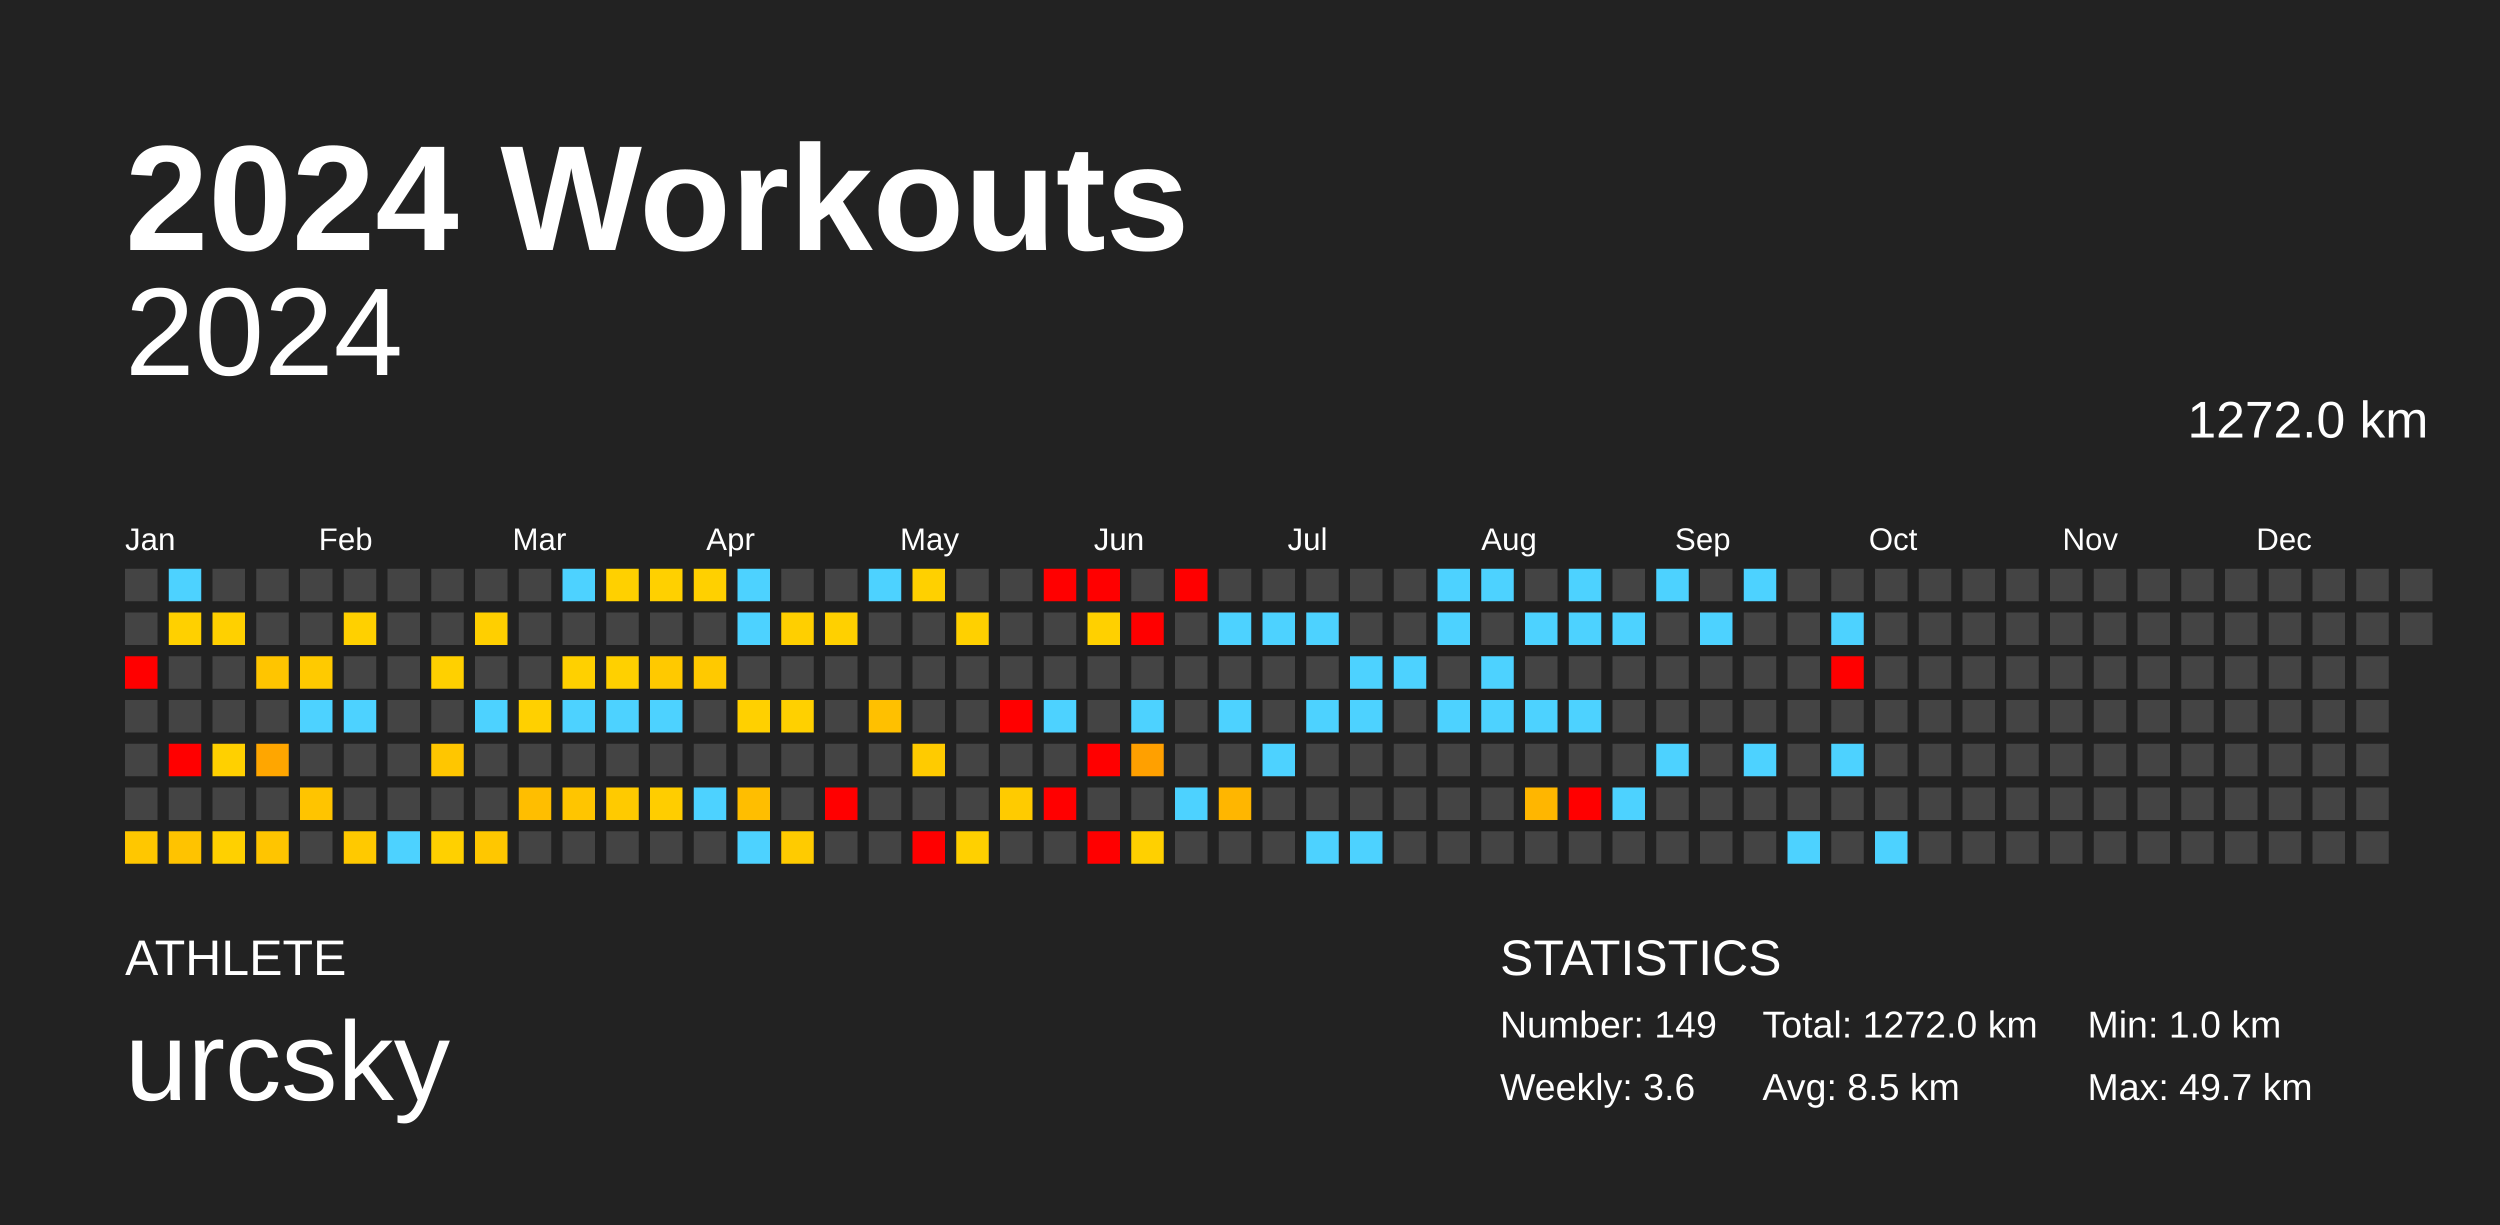
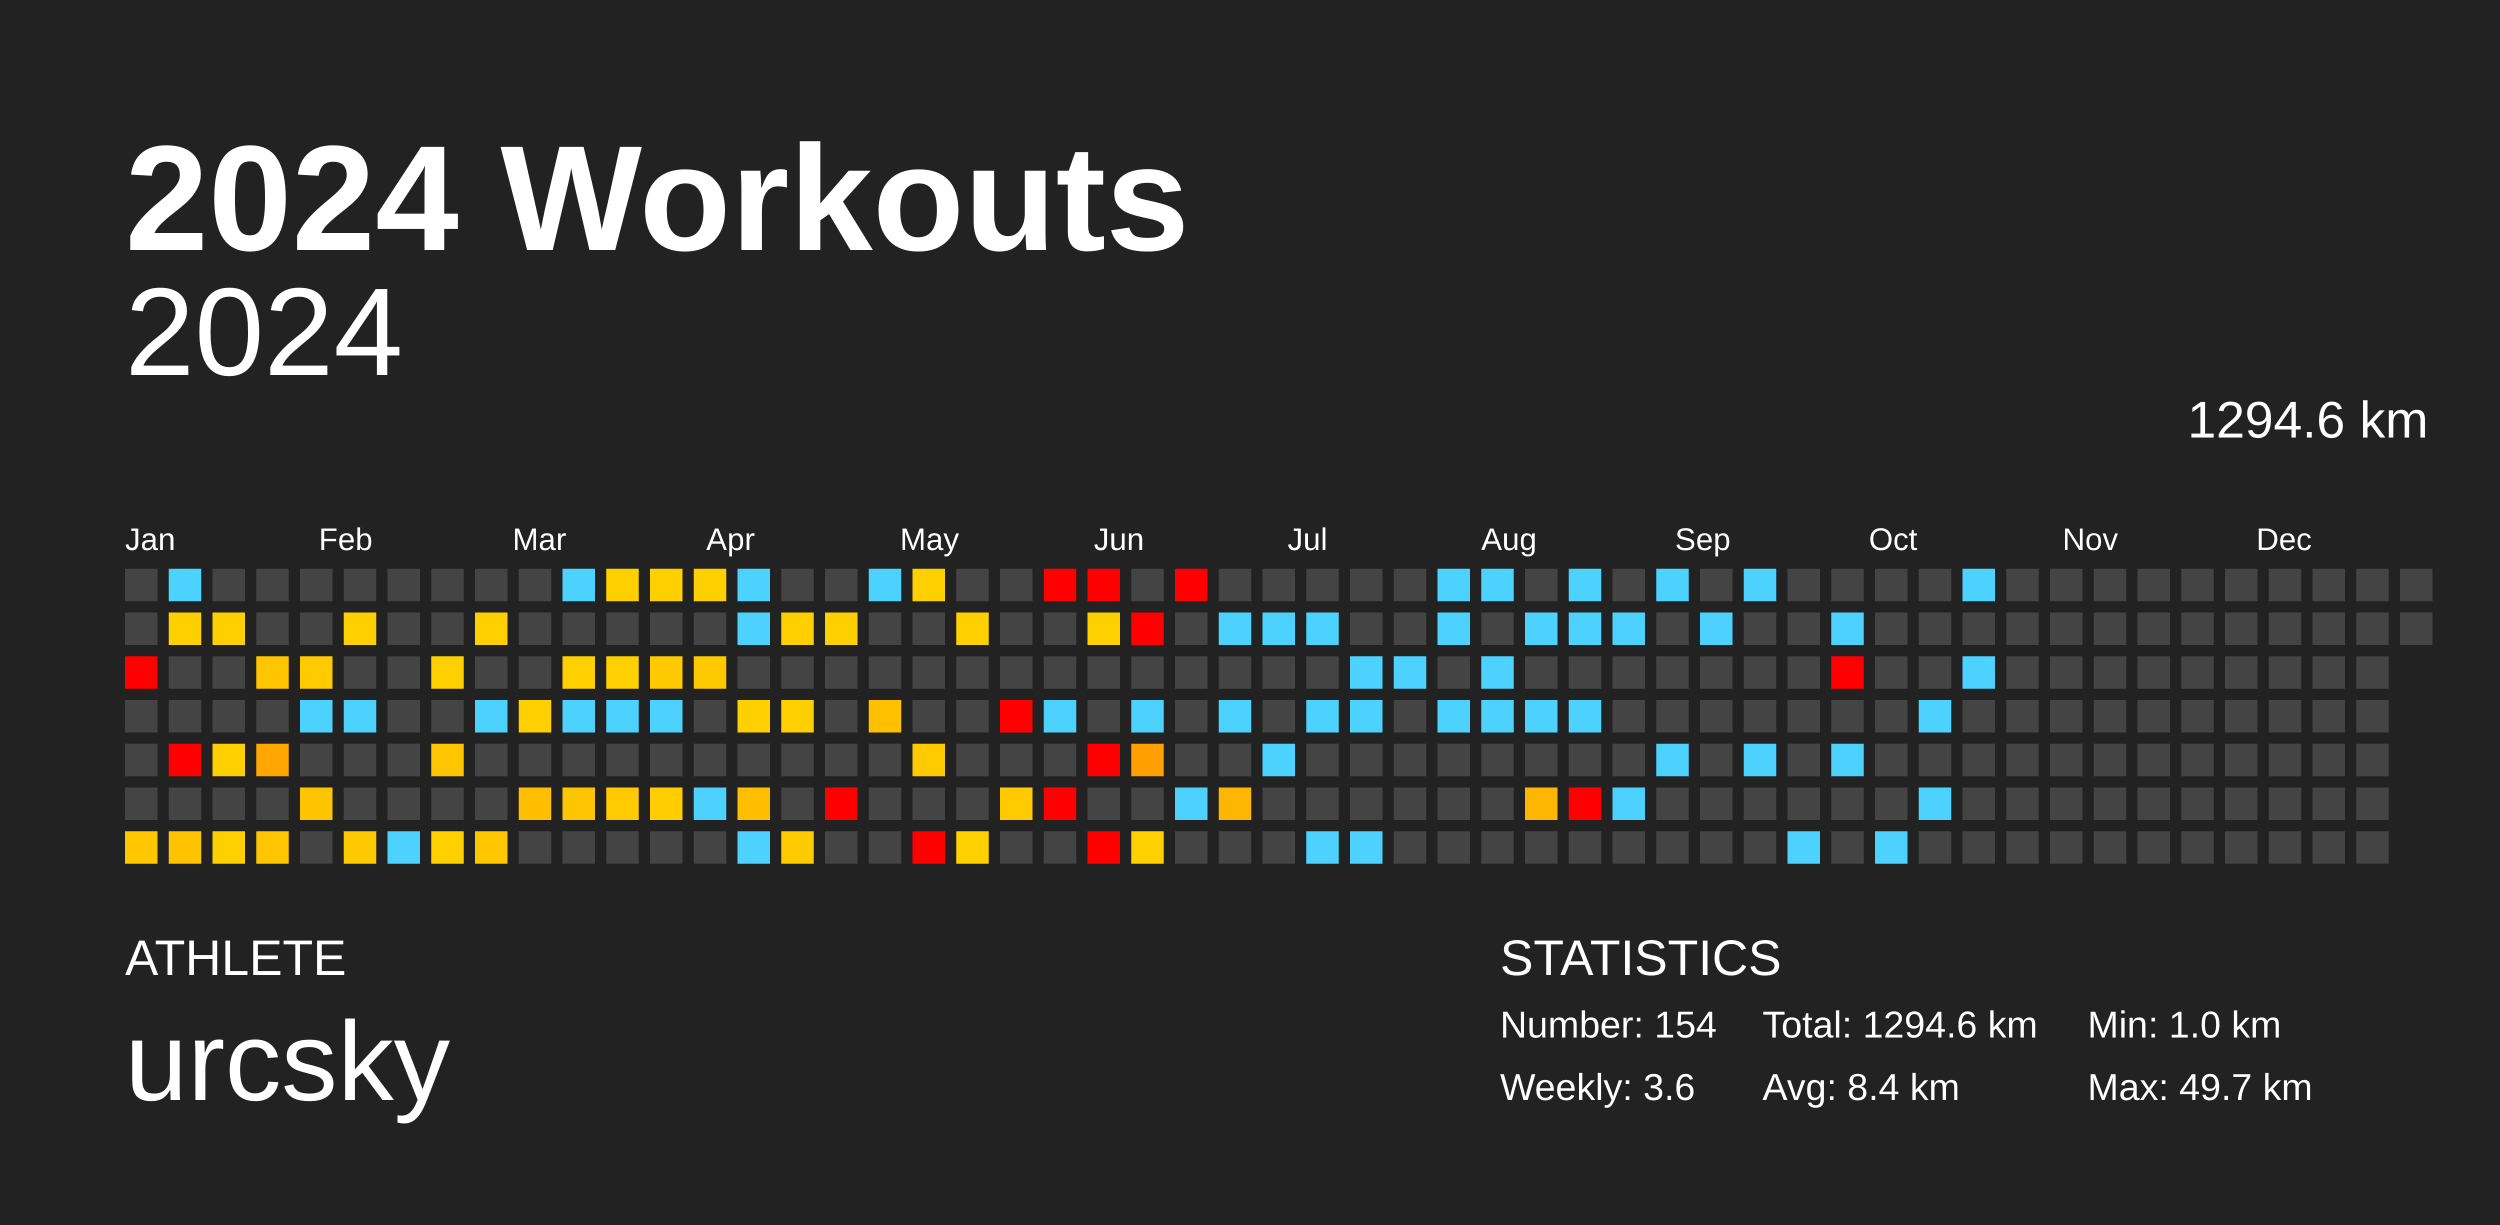
<svg xmlns="http://www.w3.org/2000/svg" baseProfile="full" height="98mm" version="1.1" viewBox="0,0,200,98" width="200mm">
  <defs />
  <rect fill="#222222" height="98" width="200" x="0" y="0" />
  <text fill="#FFFFFF" style="font-size:12px; font-family:Arial; font-weight:bold;" x="10" y="20">2024 Workouts</text>
  <text fill="#FFFFFF" style="font-size:4px; font-family:Arial" x="10" y="78">ATHLETE</text>
  <text fill="#FFFFFF" style="font-size:9px; font-family:Arial" x="10" y="88">urcsky</text>
  <text fill="#FFFFFF" style="font-size:4px; font-family:Arial" x="120" y="78">STATISTICS</text>
-   <text fill="#FFFFFF" style="font-size:3px; font-family:Arial" x="120" y="83">Number: 149</text>
+   <text fill="#FFFFFF" style="font-size:3px; font-family:Arial" x="120" y="83">Number: 154</text>
  <text fill="#FFFFFF" style="font-size:3px; font-family:Arial" x="120" y="88">Weekly: 3.6</text>
-   <text fill="#FFFFFF" style="font-size:3px; font-family:Arial" x="141" y="83">Total: 1272.0 km</text>
-   <text fill="#FFFFFF" style="font-size:3px; font-family:Arial" x="141" y="88">Avg: 8.5 km</text>
+   <text fill="#FFFFFF" style="font-size:3px; font-family:Arial" x="141" y="83">Total: 1294.6 km</text>
+   <text fill="#FFFFFF" style="font-size:3px; font-family:Arial" x="141" y="88">Avg: 8.4 km</text>
  <text fill="#FFFFFF" style="font-size:3px; font-family:Arial" x="167" y="83">Min: 1.0 km</text>
  <text fill="#FFFFFF" style="font-size:3px; font-family:Arial" x="167" y="88">Max: 49.7 km</text>
  <text alignment-baseline="hanging" fill="#FFFFFF" style="font-size:10.0px; font-family:Arial;" x="10" y="30">2024</text>
-   <text alignment-baseline="hanging" fill="#FFFFFF" style="font-size:4.125px; font-family:Arial;" x="175" y="35">1272.0 km</text>
+   <text alignment-baseline="hanging" fill="#FFFFFF" style="font-size:4.125px; font-family:Arial;" x="175" y="35">1294.6 km</text>
  <text fill="#FFFFFF" style="font-size:2.5px; font-family:Arial" x="10.0" y="44">Jan</text>
  <text fill="#FFFFFF" style="font-size:2.5px; font-family:Arial" x="25.5" y="44">Feb</text>
  <text fill="#FFFFFF" style="font-size:2.5px; font-family:Arial" x="41.0" y="44">Mar</text>
  <text fill="#FFFFFF" style="font-size:2.5px; font-family:Arial" x="56.5" y="44">Apr</text>
  <text fill="#FFFFFF" style="font-size:2.5px; font-family:Arial" x="72.0" y="44">May</text>
  <text fill="#FFFFFF" style="font-size:2.5px; font-family:Arial" x="87.5" y="44">Jun</text>
  <text fill="#FFFFFF" style="font-size:2.5px; font-family:Arial" x="103.0" y="44">Jul</text>
  <text fill="#FFFFFF" style="font-size:2.5px; font-family:Arial" x="118.5" y="44">Aug</text>
  <text fill="#FFFFFF" style="font-size:2.5px; font-family:Arial" x="134.0" y="44">Sep</text>
  <text fill="#FFFFFF" style="font-size:2.5px; font-family:Arial" x="149.5" y="44">Oct</text>
  <text fill="#FFFFFF" style="font-size:2.5px; font-family:Arial" x="165.0" y="44">Nov</text>
  <text fill="#FFFFFF" style="font-size:2.5px; font-family:Arial" x="180.5" y="44">Dec</text>
  <rect fill="#444444" height="2.6" width="2.6" x="10.0" y="45.5" />
  <rect fill="#444444" height="2.6" width="2.6" x="10.0" y="49.0" />
  <rect fill="red" height="2.6" width="2.6" x="10.0" y="52.5" />
  <rect fill="#444444" height="2.6" width="2.6" x="10.0" y="56.0" />
  <rect fill="#444444" height="2.6" width="2.6" x="10.0" y="59.5" />
  <rect fill="#444444" height="2.6" width="2.6" x="10.0" y="63.0" />
  <rect fill="#ffc700" height="2.6" width="2.6" x="10.0" y="66.5" />
  <rect fill="#4dd2ff" height="2.6" width="2.6" x="13.5" y="45.5" />
  <rect fill="#ffd000" height="2.6" width="2.6" x="13.5" y="49.0" />
  <rect fill="#444444" height="2.6" width="2.6" x="13.5" y="52.5" />
  <rect fill="#444444" height="2.6" width="2.6" x="13.5" y="56.0" />
  <rect fill="red" height="2.6" width="2.6" x="13.5" y="59.5" />
  <rect fill="#444444" height="2.6" width="2.6" x="13.5" y="63.0" />
  <rect fill="#ffc300" height="2.6" width="2.6" x="13.5" y="66.5" />
  <rect fill="#444444" height="2.6" width="2.6" x="17.0" y="45.5" />
  <rect fill="#ffd000" height="2.6" width="2.6" x="17.0" y="49.0" />
  <rect fill="#444444" height="2.6" width="2.6" x="17.0" y="52.5" />
  <rect fill="#444444" height="2.6" width="2.6" x="17.0" y="56.0" />
  <rect fill="#ffd000" height="2.6" width="2.6" x="17.0" y="59.5" />
  <rect fill="#444444" height="2.6" width="2.6" x="17.0" y="63.0" />
  <rect fill="#ffd000" height="2.6" width="2.6" x="17.0" y="66.5" />
  <rect fill="#444444" height="2.6" width="2.6" x="20.5" y="45.5" />
  <rect fill="#444444" height="2.6" width="2.6" x="20.5" y="49.0" />
  <rect fill="#ffc500" height="2.6" width="2.6" x="20.5" y="52.5" />
  <rect fill="#444444" height="2.6" width="2.6" x="20.5" y="56.0" />
  <rect fill="#ffa600" height="2.6" width="2.6" x="20.5" y="59.5" />
  <rect fill="#444444" height="2.6" width="2.6" x="20.5" y="63.0" />
  <rect fill="#ffc500" height="2.6" width="2.6" x="20.5" y="66.5" />
  <rect fill="#444444" height="2.6" width="2.6" x="24.0" y="45.5" />
  <rect fill="#444444" height="2.6" width="2.6" x="24.0" y="49.0" />
  <rect fill="#ffca00" height="2.6" width="2.6" x="24.0" y="52.5" />
  <rect fill="#4dd2ff" height="2.6" width="2.6" x="24.0" y="56.0" />
  <rect fill="#444444" height="2.6" width="2.6" x="24.0" y="59.5" />
  <rect fill="#ffc400" height="2.6" width="2.6" x="24.0" y="63.0" />
  <rect fill="#444444" height="2.6" width="2.6" x="24.0" y="66.5" />
  <rect fill="#444444" height="2.6" width="2.6" x="27.5" y="45.5" />
  <rect fill="#ffd000" height="2.6" width="2.6" x="27.5" y="49.0" />
  <rect fill="#444444" height="2.6" width="2.6" x="27.5" y="52.5" />
  <rect fill="#4dd2ff" height="2.6" width="2.6" x="27.5" y="56.0" />
  <rect fill="#444444" height="2.6" width="2.6" x="27.5" y="59.5" />
  <rect fill="#444444" height="2.6" width="2.6" x="27.5" y="63.0" />
  <rect fill="#ffc900" height="2.6" width="2.6" x="27.5" y="66.5" />
  <rect fill="#444444" height="2.6" width="2.6" x="31.0" y="45.5" />
  <rect fill="#444444" height="2.6" width="2.6" x="31.0" y="49.0" />
  <rect fill="#444444" height="2.6" width="2.6" x="31.0" y="52.5" />
  <rect fill="#444444" height="2.6" width="2.6" x="31.0" y="56.0" />
  <rect fill="#444444" height="2.6" width="2.6" x="31.0" y="59.5" />
  <rect fill="#444444" height="2.6" width="2.6" x="31.0" y="63.0" />
  <rect fill="#4dd2ff" height="2.6" width="2.6" x="31.0" y="66.5" />
  <rect fill="#444444" height="2.6" width="2.6" x="34.5" y="45.5" />
  <rect fill="#444444" height="2.6" width="2.6" x="34.5" y="49.0" />
  <rect fill="#ffd000" height="2.6" width="2.6" x="34.5" y="52.5" />
  <rect fill="#444444" height="2.6" width="2.6" x="34.5" y="56.0" />
  <rect fill="#ffc600" height="2.6" width="2.6" x="34.5" y="59.5" />
  <rect fill="#444444" height="2.6" width="2.6" x="34.5" y="63.0" />
  <rect fill="#ffd000" height="2.6" width="2.6" x="34.5" y="66.5" />
  <rect fill="#444444" height="2.6" width="2.6" x="38.0" y="45.5" />
  <rect fill="#ffcf00" height="2.6" width="2.6" x="38.0" y="49.0" />
  <rect fill="#444444" height="2.6" width="2.6" x="38.0" y="52.5" />
  <rect fill="#4dd2ff" height="2.6" width="2.6" x="38.0" y="56.0" />
  <rect fill="#444444" height="2.6" width="2.6" x="38.0" y="59.5" />
  <rect fill="#444444" height="2.6" width="2.6" x="38.0" y="63.0" />
  <rect fill="#ffc700" height="2.6" width="2.6" x="38.0" y="66.5" />
  <rect fill="#444444" height="2.6" width="2.6" x="41.5" y="45.5" />
  <rect fill="#444444" height="2.6" width="2.6" x="41.5" y="49.0" />
  <rect fill="#444444" height="2.6" width="2.6" x="41.5" y="52.5" />
  <rect fill="#ffd000" height="2.6" width="2.6" x="41.5" y="56.0" />
  <rect fill="#444444" height="2.6" width="2.6" x="41.5" y="59.5" />
  <rect fill="#ffbe00" height="2.6" width="2.6" x="41.5" y="63.0" />
  <rect fill="#444444" height="2.6" width="2.6" x="41.5" y="66.5" />
  <rect fill="#4dd2ff" height="2.6" width="2.6" x="45.0" y="45.5" />
  <rect fill="#444444" height="2.6" width="2.6" x="45.0" y="49.0" />
  <rect fill="#ffd000" height="2.6" width="2.6" x="45.0" y="52.5" />
  <rect fill="#4dd2ff" height="2.6" width="2.6" x="45.0" y="56.0" />
  <rect fill="#444444" height="2.6" width="2.6" x="45.0" y="59.5" />
  <rect fill="#ffc500" height="2.6" width="2.6" x="45.0" y="63.0" />
  <rect fill="#444444" height="2.6" width="2.6" x="45.0" y="66.5" />
  <rect fill="#ffd000" height="2.6" width="2.6" x="48.5" y="45.5" />
  <rect fill="#444444" height="2.6" width="2.6" x="48.5" y="49.0" />
  <rect fill="#ffd000" height="2.6" width="2.6" x="48.5" y="52.5" />
  <rect fill="#4dd2ff" height="2.6" width="2.6" x="48.5" y="56.0" />
  <rect fill="#444444" height="2.6" width="2.6" x="48.5" y="59.5" />
  <rect fill="#ffca00" height="2.6" width="2.6" x="48.5" y="63.0" />
  <rect fill="#444444" height="2.6" width="2.6" x="48.5" y="66.5" />
  <rect fill="#ffd000" height="2.6" width="2.6" x="52.0" y="45.5" />
  <rect fill="#444444" height="2.6" width="2.6" x="52.0" y="49.0" />
  <rect fill="#ffc900" height="2.6" width="2.6" x="52.0" y="52.5" />
  <rect fill="#4dd2ff" height="2.6" width="2.6" x="52.0" y="56.0" />
  <rect fill="#444444" height="2.6" width="2.6" x="52.0" y="59.5" />
  <rect fill="#ffcd00" height="2.6" width="2.6" x="52.0" y="63.0" />
  <rect fill="#444444" height="2.6" width="2.6" x="52.0" y="66.5" />
  <rect fill="#ffd000" height="2.6" width="2.6" x="55.5" y="45.5" />
  <rect fill="#444444" height="2.6" width="2.6" x="55.5" y="49.0" />
  <rect fill="#ffc900" height="2.6" width="2.6" x="55.5" y="52.5" />
  <rect fill="#444444" height="2.6" width="2.6" x="55.5" y="56.0" />
  <rect fill="#444444" height="2.6" width="2.6" x="55.5" y="59.5" />
  <rect fill="#4dd2ff" height="2.6" width="2.6" x="55.5" y="63.0" />
  <rect fill="#444444" height="2.6" width="2.6" x="55.5" y="66.5" />
  <rect fill="#4dd2ff" height="2.6" width="2.6" x="59.0" y="45.5" />
  <rect fill="#4dd2ff" height="2.6" width="2.6" x="59.0" y="49.0" />
  <rect fill="#444444" height="2.6" width="2.6" x="59.0" y="52.5" />
  <rect fill="#ffd000" height="2.6" width="2.6" x="59.0" y="56.0" />
  <rect fill="#444444" height="2.6" width="2.6" x="59.0" y="59.5" />
  <rect fill="#ffbe00" height="2.6" width="2.6" x="59.0" y="63.0" />
  <rect fill="#4dd2ff" height="2.6" width="2.6" x="59.0" y="66.5" />
  <rect fill="#444444" height="2.6" width="2.6" x="62.5" y="45.5" />
  <rect fill="#ffcf00" height="2.6" width="2.6" x="62.5" y="49.0" />
  <rect fill="#444444" height="2.6" width="2.6" x="62.5" y="52.5" />
  <rect fill="#ffd000" height="2.6" width="2.6" x="62.5" y="56.0" />
  <rect fill="#444444" height="2.6" width="2.6" x="62.5" y="59.5" />
  <rect fill="#444444" height="2.6" width="2.6" x="62.5" y="63.0" />
  <rect fill="#ffcb00" height="2.6" width="2.6" x="62.5" y="66.5" />
  <rect fill="#444444" height="2.6" width="2.6" x="66.0" y="45.5" />
  <rect fill="#ffd000" height="2.6" width="2.6" x="66.0" y="49.0" />
  <rect fill="#444444" height="2.6" width="2.6" x="66.0" y="52.5" />
  <rect fill="#444444" height="2.6" width="2.6" x="66.0" y="56.0" />
  <rect fill="#444444" height="2.6" width="2.6" x="66.0" y="59.5" />
  <rect fill="red" height="2.6" width="2.6" x="66.0" y="63.0" />
  <rect fill="#444444" height="2.6" width="2.6" x="66.0" y="66.5" />
  <rect fill="#4dd2ff" height="2.6" width="2.6" x="69.5" y="45.5" />
  <rect fill="#444444" height="2.6" width="2.6" x="69.5" y="49.0" />
  <rect fill="#444444" height="2.6" width="2.6" x="69.5" y="52.5" />
  <rect fill="#ffc000" height="2.6" width="2.6" x="69.5" y="56.0" />
  <rect fill="#444444" height="2.6" width="2.6" x="69.5" y="59.5" />
  <rect fill="#444444" height="2.6" width="2.6" x="69.5" y="63.0" />
  <rect fill="#444444" height="2.6" width="2.6" x="69.5" y="66.5" />
  <rect fill="#ffd000" height="2.6" width="2.6" x="73.0" y="45.5" />
  <rect fill="#444444" height="2.6" width="2.6" x="73.0" y="49.0" />
  <rect fill="#444444" height="2.6" width="2.6" x="73.0" y="52.5" />
  <rect fill="#444444" height="2.6" width="2.6" x="73.0" y="56.0" />
  <rect fill="#ffcb00" height="2.6" width="2.6" x="73.0" y="59.5" />
  <rect fill="#444444" height="2.6" width="2.6" x="73.0" y="63.0" />
  <rect fill="red" height="2.6" width="2.6" x="73.0" y="66.5" />
  <rect fill="#444444" height="2.6" width="2.6" x="76.5" y="45.5" />
  <rect fill="#ffd000" height="2.6" width="2.6" x="76.5" y="49.0" />
  <rect fill="#444444" height="2.6" width="2.6" x="76.5" y="52.5" />
  <rect fill="#444444" height="2.6" width="2.6" x="76.5" y="56.0" />
  <rect fill="#444444" height="2.6" width="2.6" x="76.5" y="59.5" />
  <rect fill="#444444" height="2.6" width="2.6" x="76.5" y="63.0" />
  <rect fill="#ffd000" height="2.6" width="2.6" x="76.5" y="66.5" />
  <rect fill="#444444" height="2.6" width="2.6" x="80.0" y="45.5" />
  <rect fill="#444444" height="2.6" width="2.6" x="80.0" y="49.0" />
  <rect fill="#444444" height="2.6" width="2.6" x="80.0" y="52.5" />
  <rect fill="red" height="2.6" width="2.6" x="80.0" y="56.0" />
  <rect fill="#444444" height="2.6" width="2.6" x="80.0" y="59.5" />
  <rect fill="#ffcb00" height="2.6" width="2.6" x="80.0" y="63.0" />
  <rect fill="#444444" height="2.6" width="2.6" x="80.0" y="66.5" />
  <rect fill="red" height="2.6" width="2.6" x="83.5" y="45.5" />
  <rect fill="#444444" height="2.6" width="2.6" x="83.5" y="49.0" />
  <rect fill="#444444" height="2.6" width="2.6" x="83.5" y="52.5" />
  <rect fill="#4dd2ff" height="2.6" width="2.6" x="83.5" y="56.0" />
  <rect fill="#444444" height="2.6" width="2.6" x="83.5" y="59.5" />
  <rect fill="red" height="2.6" width="2.6" x="83.5" y="63.0" />
  <rect fill="#444444" height="2.6" width="2.6" x="83.5" y="66.5" />
  <rect fill="red" height="2.6" width="2.6" x="87.0" y="45.5" />
  <rect fill="#ffd000" height="2.6" width="2.6" x="87.0" y="49.0" />
  <rect fill="#444444" height="2.6" width="2.6" x="87.0" y="52.5" />
  <rect fill="#444444" height="2.6" width="2.6" x="87.0" y="56.0" />
  <rect fill="red" height="2.6" width="2.6" x="87.0" y="59.5" />
  <rect fill="#444444" height="2.6" width="2.6" x="87.0" y="63.0" />
  <rect fill="red" height="2.6" width="2.6" x="87.0" y="66.5" />
  <rect fill="#444444" height="2.6" width="2.6" x="90.5" y="45.5" />
  <rect fill="red" height="2.6" width="2.6" x="90.5" y="49.0" />
  <rect fill="#444444" height="2.6" width="2.6" x="90.5" y="52.5" />
  <rect fill="#4dd2ff" height="2.6" width="2.6" x="90.5" y="56.0" />
  <rect fill="#ffa000" height="2.6" width="2.6" x="90.5" y="59.5" />
  <rect fill="#444444" height="2.6" width="2.6" x="90.5" y="63.0" />
  <rect fill="#ffd000" height="2.6" width="2.6" x="90.5" y="66.5" />
  <rect fill="red" height="2.6" width="2.6" x="94.0" y="45.5" />
  <rect fill="#444444" height="2.6" width="2.6" x="94.0" y="49.0" />
  <rect fill="#444444" height="2.6" width="2.6" x="94.0" y="52.5" />
  <rect fill="#444444" height="2.6" width="2.6" x="94.0" y="56.0" />
  <rect fill="#444444" height="2.6" width="2.6" x="94.0" y="59.5" />
  <rect fill="#4dd2ff" height="2.6" width="2.6" x="94.0" y="63.0" />
  <rect fill="#444444" height="2.6" width="2.6" x="94.0" y="66.5" />
  <rect fill="#444444" height="2.6" width="2.6" x="97.5" y="45.5" />
  <rect fill="#4dd2ff" height="2.6" width="2.6" x="97.5" y="49.0" />
  <rect fill="#444444" height="2.6" width="2.6" x="97.5" y="52.5" />
  <rect fill="#4dd2ff" height="2.6" width="2.6" x="97.5" y="56.0" />
  <rect fill="#444444" height="2.6" width="2.6" x="97.5" y="59.5" />
  <rect fill="#ffb600" height="2.6" width="2.6" x="97.5" y="63.0" />
  <rect fill="#444444" height="2.6" width="2.6" x="97.5" y="66.5" />
  <rect fill="#444444" height="2.6" width="2.6" x="101.0" y="45.5" />
  <rect fill="#4dd2ff" height="2.6" width="2.6" x="101.0" y="49.0" />
  <rect fill="#444444" height="2.6" width="2.6" x="101.0" y="52.5" />
  <rect fill="#444444" height="2.6" width="2.6" x="101.0" y="56.0" />
  <rect fill="#4dd2ff" height="2.6" width="2.6" x="101.0" y="59.5" />
  <rect fill="#444444" height="2.6" width="2.6" x="101.0" y="63.0" />
  <rect fill="#444444" height="2.6" width="2.6" x="101.0" y="66.5" />
  <rect fill="#444444" height="2.6" width="2.6" x="104.5" y="45.5" />
  <rect fill="#4dd2ff" height="2.6" width="2.6" x="104.5" y="49.0" />
  <rect fill="#444444" height="2.6" width="2.6" x="104.5" y="52.5" />
  <rect fill="#4dd2ff" height="2.6" width="2.6" x="104.5" y="56.0" />
  <rect fill="#444444" height="2.6" width="2.6" x="104.5" y="59.5" />
  <rect fill="#444444" height="2.6" width="2.6" x="104.5" y="63.0" />
  <rect fill="#4dd2ff" height="2.6" width="2.6" x="104.5" y="66.5" />
  <rect fill="#444444" height="2.6" width="2.6" x="108.0" y="45.5" />
  <rect fill="#444444" height="2.6" width="2.6" x="108.0" y="49.0" />
  <rect fill="#4dd2ff" height="2.6" width="2.6" x="108.0" y="52.5" />
  <rect fill="#4dd2ff" height="2.6" width="2.6" x="108.0" y="56.0" />
  <rect fill="#444444" height="2.6" width="2.6" x="108.0" y="59.5" />
  <rect fill="#444444" height="2.6" width="2.6" x="108.0" y="63.0" />
  <rect fill="#4dd2ff" height="2.6" width="2.6" x="108.0" y="66.5" />
  <rect fill="#444444" height="2.6" width="2.6" x="111.5" y="45.5" />
  <rect fill="#444444" height="2.6" width="2.6" x="111.5" y="49.0" />
  <rect fill="#4dd2ff" height="2.6" width="2.6" x="111.5" y="52.5" />
  <rect fill="#444444" height="2.6" width="2.6" x="111.5" y="56.0" />
  <rect fill="#444444" height="2.6" width="2.6" x="111.5" y="59.5" />
  <rect fill="#444444" height="2.6" width="2.6" x="111.5" y="63.0" />
  <rect fill="#444444" height="2.6" width="2.6" x="111.5" y="66.5" />
  <rect fill="#4dd2ff" height="2.6" width="2.6" x="115.0" y="45.5" />
  <rect fill="#4dd2ff" height="2.6" width="2.6" x="115.0" y="49.0" />
  <rect fill="#444444" height="2.6" width="2.6" x="115.0" y="52.5" />
  <rect fill="#4dd2ff" height="2.6" width="2.6" x="115.0" y="56.0" />
  <rect fill="#444444" height="2.6" width="2.6" x="115.0" y="59.5" />
  <rect fill="#444444" height="2.6" width="2.6" x="115.0" y="63.0" />
  <rect fill="#444444" height="2.6" width="2.6" x="115.0" y="66.5" />
  <rect fill="#4dd2ff" height="2.6" width="2.6" x="118.5" y="45.5" />
  <rect fill="#444444" height="2.6" width="2.6" x="118.5" y="49.0" />
  <rect fill="#4dd2ff" height="2.6" width="2.6" x="118.5" y="52.5" />
  <rect fill="#4dd2ff" height="2.6" width="2.6" x="118.5" y="56.0" />
  <rect fill="#444444" height="2.6" width="2.6" x="118.5" y="59.5" />
  <rect fill="#444444" height="2.6" width="2.6" x="118.5" y="63.0" />
  <rect fill="#444444" height="2.6" width="2.6" x="118.5" y="66.5" />
  <rect fill="#444444" height="2.6" width="2.6" x="122.0" y="45.5" />
  <rect fill="#4dd2ff" height="2.6" width="2.6" x="122.0" y="49.0" />
  <rect fill="#444444" height="2.6" width="2.6" x="122.0" y="52.5" />
  <rect fill="#4dd2ff" height="2.6" width="2.6" x="122.0" y="56.0" />
  <rect fill="#444444" height="2.6" width="2.6" x="122.0" y="59.5" />
  <rect fill="#ffb600" height="2.6" width="2.6" x="122.0" y="63.0" />
  <rect fill="#444444" height="2.6" width="2.6" x="122.0" y="66.5" />
  <rect fill="#4dd2ff" height="2.6" width="2.6" x="125.5" y="45.5" />
  <rect fill="#4dd2ff" height="2.6" width="2.6" x="125.5" y="49.0" />
  <rect fill="#444444" height="2.6" width="2.6" x="125.5" y="52.5" />
  <rect fill="#4dd2ff" height="2.6" width="2.6" x="125.5" y="56.0" />
  <rect fill="#444444" height="2.6" width="2.6" x="125.5" y="59.5" />
  <rect fill="red" height="2.6" width="2.6" x="125.5" y="63.0" />
  <rect fill="#444444" height="2.6" width="2.6" x="125.5" y="66.5" />
  <rect fill="#444444" height="2.6" width="2.6" x="129.0" y="45.5" />
  <rect fill="#4dd2ff" height="2.6" width="2.6" x="129.0" y="49.0" />
  <rect fill="#444444" height="2.6" width="2.6" x="129.0" y="52.5" />
  <rect fill="#444444" height="2.6" width="2.6" x="129.0" y="56.0" />
  <rect fill="#444444" height="2.6" width="2.6" x="129.0" y="59.5" />
  <rect fill="#4dd2ff" height="2.6" width="2.6" x="129.0" y="63.0" />
  <rect fill="#444444" height="2.6" width="2.6" x="129.0" y="66.5" />
  <rect fill="#4dd2ff" height="2.6" width="2.6" x="132.5" y="45.5" />
  <rect fill="#444444" height="2.6" width="2.6" x="132.5" y="49.0" />
  <rect fill="#444444" height="2.6" width="2.6" x="132.5" y="52.5" />
  <rect fill="#444444" height="2.6" width="2.6" x="132.5" y="56.0" />
  <rect fill="#4dd2ff" height="2.6" width="2.6" x="132.5" y="59.5" />
  <rect fill="#444444" height="2.6" width="2.6" x="132.5" y="63.0" />
  <rect fill="#444444" height="2.6" width="2.6" x="132.5" y="66.5" />
  <rect fill="#444444" height="2.6" width="2.6" x="136.0" y="45.5" />
  <rect fill="#4dd2ff" height="2.6" width="2.6" x="136.0" y="49.0" />
  <rect fill="#444444" height="2.6" width="2.6" x="136.0" y="52.5" />
  <rect fill="#444444" height="2.6" width="2.6" x="136.0" y="56.0" />
  <rect fill="#444444" height="2.6" width="2.6" x="136.0" y="59.5" />
  <rect fill="#444444" height="2.6" width="2.6" x="136.0" y="63.0" />
  <rect fill="#444444" height="2.6" width="2.6" x="136.0" y="66.5" />
  <rect fill="#4dd2ff" height="2.6" width="2.6" x="139.5" y="45.5" />
  <rect fill="#444444" height="2.6" width="2.6" x="139.5" y="49.0" />
  <rect fill="#444444" height="2.6" width="2.6" x="139.5" y="52.5" />
  <rect fill="#444444" height="2.6" width="2.6" x="139.5" y="56.0" />
  <rect fill="#4dd2ff" height="2.6" width="2.6" x="139.5" y="59.5" />
  <rect fill="#444444" height="2.6" width="2.6" x="139.5" y="63.0" />
  <rect fill="#444444" height="2.6" width="2.6" x="139.5" y="66.5" />
  <rect fill="#444444" height="2.6" width="2.6" x="143.0" y="45.5" />
  <rect fill="#444444" height="2.6" width="2.6" x="143.0" y="49.0" />
  <rect fill="#444444" height="2.6" width="2.6" x="143.0" y="52.5" />
  <rect fill="#444444" height="2.6" width="2.6" x="143.0" y="56.0" />
  <rect fill="#444444" height="2.6" width="2.6" x="143.0" y="59.5" />
  <rect fill="#444444" height="2.6" width="2.6" x="143.0" y="63.0" />
  <rect fill="#4dd2ff" height="2.6" width="2.6" x="143.0" y="66.5" />
  <rect fill="#444444" height="2.6" width="2.6" x="146.5" y="45.5" />
  <rect fill="#4dd2ff" height="2.6" width="2.6" x="146.5" y="49.0" />
  <rect fill="red" height="2.6" width="2.6" x="146.5" y="52.5" />
  <rect fill="#444444" height="2.6" width="2.6" x="146.5" y="56.0" />
  <rect fill="#4dd2ff" height="2.6" width="2.6" x="146.5" y="59.5" />
  <rect fill="#444444" height="2.6" width="2.6" x="146.5" y="63.0" />
  <rect fill="#444444" height="2.6" width="2.6" x="146.5" y="66.5" />
  <rect fill="#444444" height="2.6" width="2.6" x="150.0" y="45.5" />
  <rect fill="#444444" height="2.6" width="2.6" x="150.0" y="49.0" />
  <rect fill="#444444" height="2.6" width="2.6" x="150.0" y="52.5" />
  <rect fill="#444444" height="2.6" width="2.6" x="150.0" y="56.0" />
  <rect fill="#444444" height="2.6" width="2.6" x="150.0" y="59.5" />
  <rect fill="#444444" height="2.6" width="2.6" x="150.0" y="63.0" />
  <rect fill="#4dd2ff" height="2.6" width="2.6" x="150.0" y="66.5" />
  <rect fill="#444444" height="2.6" width="2.6" x="153.5" y="45.5" />
  <rect fill="#444444" height="2.6" width="2.6" x="153.5" y="49.0" />
  <rect fill="#444444" height="2.6" width="2.6" x="153.5" y="52.5" />
-   <rect fill="#444444" height="2.6" width="2.6" x="153.5" y="56.0" />
+   <rect fill="#4dd2ff" height="2.6" width="2.6" x="153.5" y="56.0" />
  <rect fill="#444444" height="2.6" width="2.6" x="153.5" y="59.5" />
-   <rect fill="#444444" height="2.6" width="2.6" x="153.5" y="63.0" />
+   <rect fill="#4dd2ff" height="2.6" width="2.6" x="153.5" y="63.0" />
  <rect fill="#444444" height="2.6" width="2.6" x="153.5" y="66.5" />
-   <rect fill="#444444" height="2.6" width="2.6" x="157.0" y="45.5" />
+   <rect fill="#4dd2ff" height="2.6" width="2.6" x="157.0" y="45.5" />
  <rect fill="#444444" height="2.6" width="2.6" x="157.0" y="49.0" />
-   <rect fill="#444444" height="2.6" width="2.6" x="157.0" y="52.5" />
+   <rect fill="#4dd2ff" height="2.6" width="2.6" x="157.0" y="52.5" />
  <rect fill="#444444" height="2.6" width="2.6" x="157.0" y="56.0" />
  <rect fill="#444444" height="2.6" width="2.6" x="157.0" y="59.5" />
  <rect fill="#444444" height="2.6" width="2.6" x="157.0" y="63.0" />
  <rect fill="#444444" height="2.6" width="2.6" x="157.0" y="66.5" />
  <rect fill="#444444" height="2.6" width="2.6" x="160.5" y="45.5" />
  <rect fill="#444444" height="2.6" width="2.6" x="160.5" y="49.0" />
  <rect fill="#444444" height="2.6" width="2.6" x="160.5" y="52.5" />
  <rect fill="#444444" height="2.6" width="2.6" x="160.5" y="56.0" />
  <rect fill="#444444" height="2.6" width="2.6" x="160.5" y="59.5" />
  <rect fill="#444444" height="2.6" width="2.6" x="160.5" y="63.0" />
  <rect fill="#444444" height="2.6" width="2.6" x="160.5" y="66.5" />
  <rect fill="#444444" height="2.6" width="2.6" x="164.0" y="45.5" />
  <rect fill="#444444" height="2.6" width="2.6" x="164.0" y="49.0" />
  <rect fill="#444444" height="2.6" width="2.6" x="164.0" y="52.5" />
  <rect fill="#444444" height="2.6" width="2.6" x="164.0" y="56.0" />
  <rect fill="#444444" height="2.6" width="2.6" x="164.0" y="59.5" />
  <rect fill="#444444" height="2.6" width="2.6" x="164.0" y="63.0" />
  <rect fill="#444444" height="2.6" width="2.6" x="164.0" y="66.5" />
  <rect fill="#444444" height="2.6" width="2.6" x="167.5" y="45.5" />
  <rect fill="#444444" height="2.6" width="2.6" x="167.5" y="49.0" />
  <rect fill="#444444" height="2.6" width="2.6" x="167.5" y="52.5" />
  <rect fill="#444444" height="2.6" width="2.6" x="167.5" y="56.0" />
  <rect fill="#444444" height="2.6" width="2.6" x="167.5" y="59.5" />
  <rect fill="#444444" height="2.6" width="2.6" x="167.5" y="63.0" />
  <rect fill="#444444" height="2.6" width="2.6" x="167.5" y="66.5" />
  <rect fill="#444444" height="2.6" width="2.6" x="171.0" y="45.5" />
  <rect fill="#444444" height="2.6" width="2.6" x="171.0" y="49.0" />
  <rect fill="#444444" height="2.6" width="2.6" x="171.0" y="52.5" />
  <rect fill="#444444" height="2.6" width="2.6" x="171.0" y="56.0" />
  <rect fill="#444444" height="2.6" width="2.6" x="171.0" y="59.5" />
  <rect fill="#444444" height="2.6" width="2.6" x="171.0" y="63.0" />
  <rect fill="#444444" height="2.6" width="2.6" x="171.0" y="66.5" />
  <rect fill="#444444" height="2.6" width="2.6" x="174.5" y="45.5" />
  <rect fill="#444444" height="2.6" width="2.6" x="174.5" y="49.0" />
  <rect fill="#444444" height="2.6" width="2.6" x="174.5" y="52.5" />
  <rect fill="#444444" height="2.6" width="2.6" x="174.5" y="56.0" />
  <rect fill="#444444" height="2.6" width="2.6" x="174.5" y="59.5" />
  <rect fill="#444444" height="2.6" width="2.6" x="174.5" y="63.0" />
  <rect fill="#444444" height="2.6" width="2.6" x="174.5" y="66.5" />
  <rect fill="#444444" height="2.6" width="2.6" x="178.0" y="45.5" />
  <rect fill="#444444" height="2.6" width="2.6" x="178.0" y="49.0" />
  <rect fill="#444444" height="2.6" width="2.6" x="178.0" y="52.5" />
  <rect fill="#444444" height="2.6" width="2.6" x="178.0" y="56.0" />
  <rect fill="#444444" height="2.6" width="2.6" x="178.0" y="59.5" />
  <rect fill="#444444" height="2.6" width="2.6" x="178.0" y="63.0" />
  <rect fill="#444444" height="2.6" width="2.6" x="178.0" y="66.5" />
  <rect fill="#444444" height="2.6" width="2.6" x="181.5" y="45.5" />
  <rect fill="#444444" height="2.6" width="2.6" x="181.5" y="49.0" />
  <rect fill="#444444" height="2.6" width="2.6" x="181.5" y="52.5" />
  <rect fill="#444444" height="2.6" width="2.6" x="181.5" y="56.0" />
  <rect fill="#444444" height="2.6" width="2.6" x="181.5" y="59.5" />
  <rect fill="#444444" height="2.6" width="2.6" x="181.5" y="63.0" />
  <rect fill="#444444" height="2.6" width="2.6" x="181.5" y="66.5" />
  <rect fill="#444444" height="2.6" width="2.6" x="185.0" y="45.5" />
  <rect fill="#444444" height="2.6" width="2.6" x="185.0" y="49.0" />
  <rect fill="#444444" height="2.6" width="2.6" x="185.0" y="52.5" />
  <rect fill="#444444" height="2.6" width="2.6" x="185.0" y="56.0" />
  <rect fill="#444444" height="2.6" width="2.6" x="185.0" y="59.5" />
  <rect fill="#444444" height="2.6" width="2.6" x="185.0" y="63.0" />
  <rect fill="#444444" height="2.6" width="2.6" x="185.0" y="66.5" />
  <rect fill="#444444" height="2.6" width="2.6" x="188.5" y="45.5" />
  <rect fill="#444444" height="2.6" width="2.6" x="188.5" y="49.0" />
  <rect fill="#444444" height="2.6" width="2.6" x="188.5" y="52.5" />
  <rect fill="#444444" height="2.6" width="2.6" x="188.5" y="56.0" />
  <rect fill="#444444" height="2.6" width="2.6" x="188.5" y="59.5" />
  <rect fill="#444444" height="2.6" width="2.6" x="188.5" y="63.0" />
  <rect fill="#444444" height="2.6" width="2.6" x="188.5" y="66.5" />
  <rect fill="#444444" height="2.6" width="2.6" x="192.0" y="45.5" />
  <rect fill="#444444" height="2.6" width="2.6" x="192.0" y="49.0" />
</svg>
